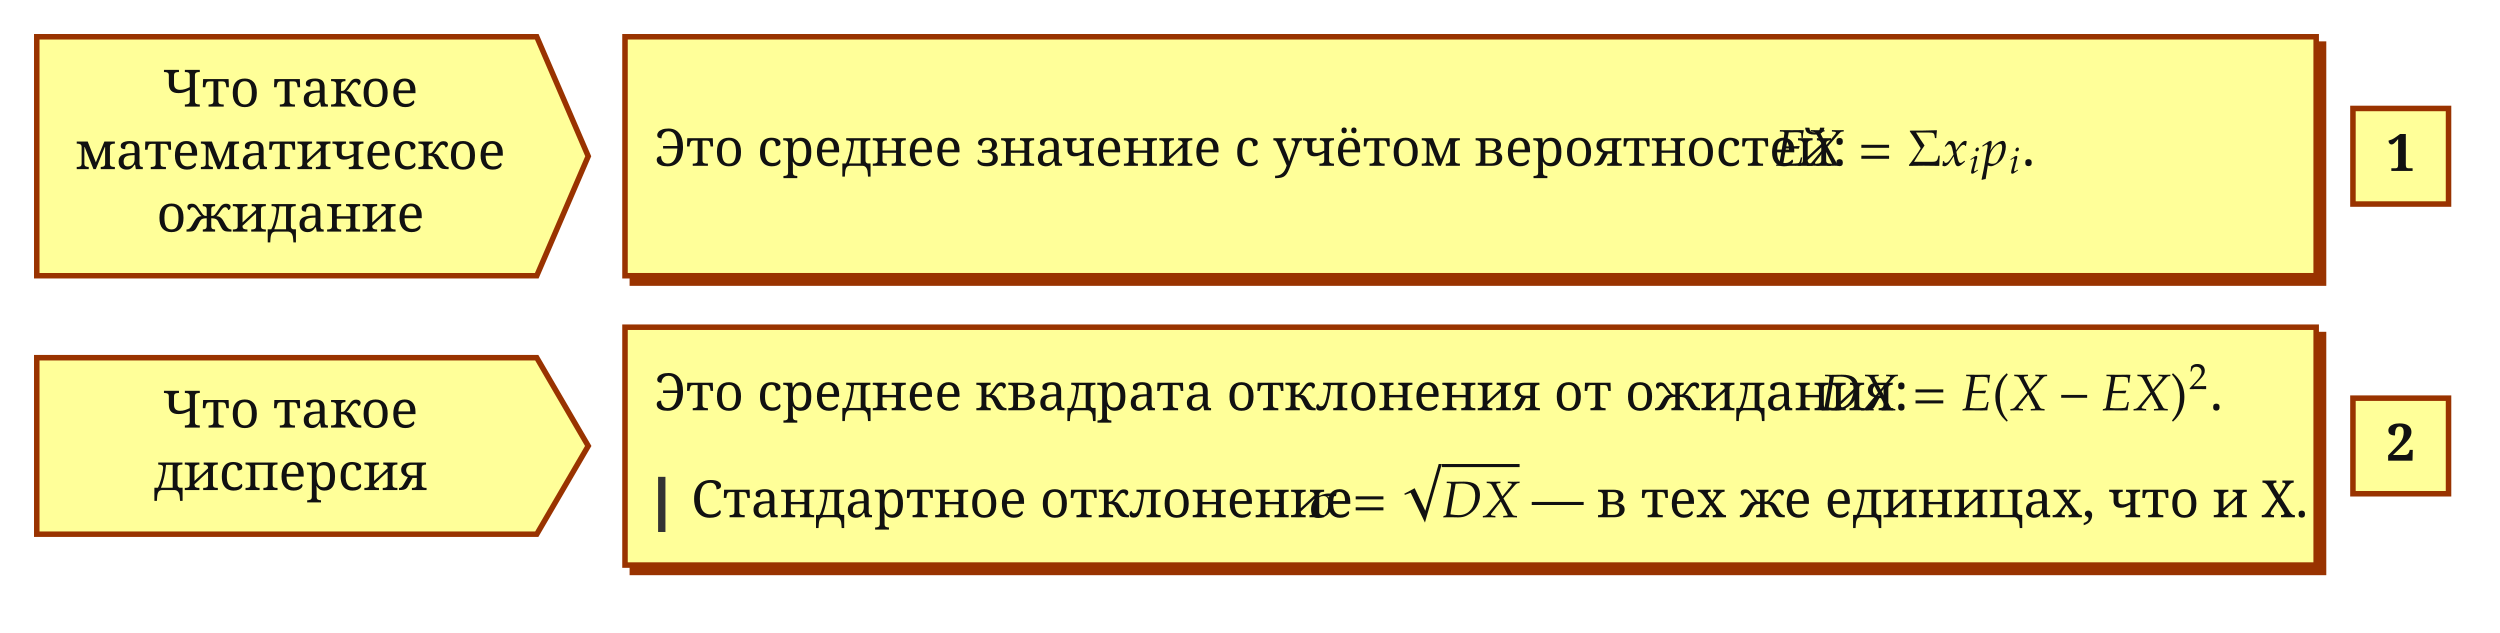
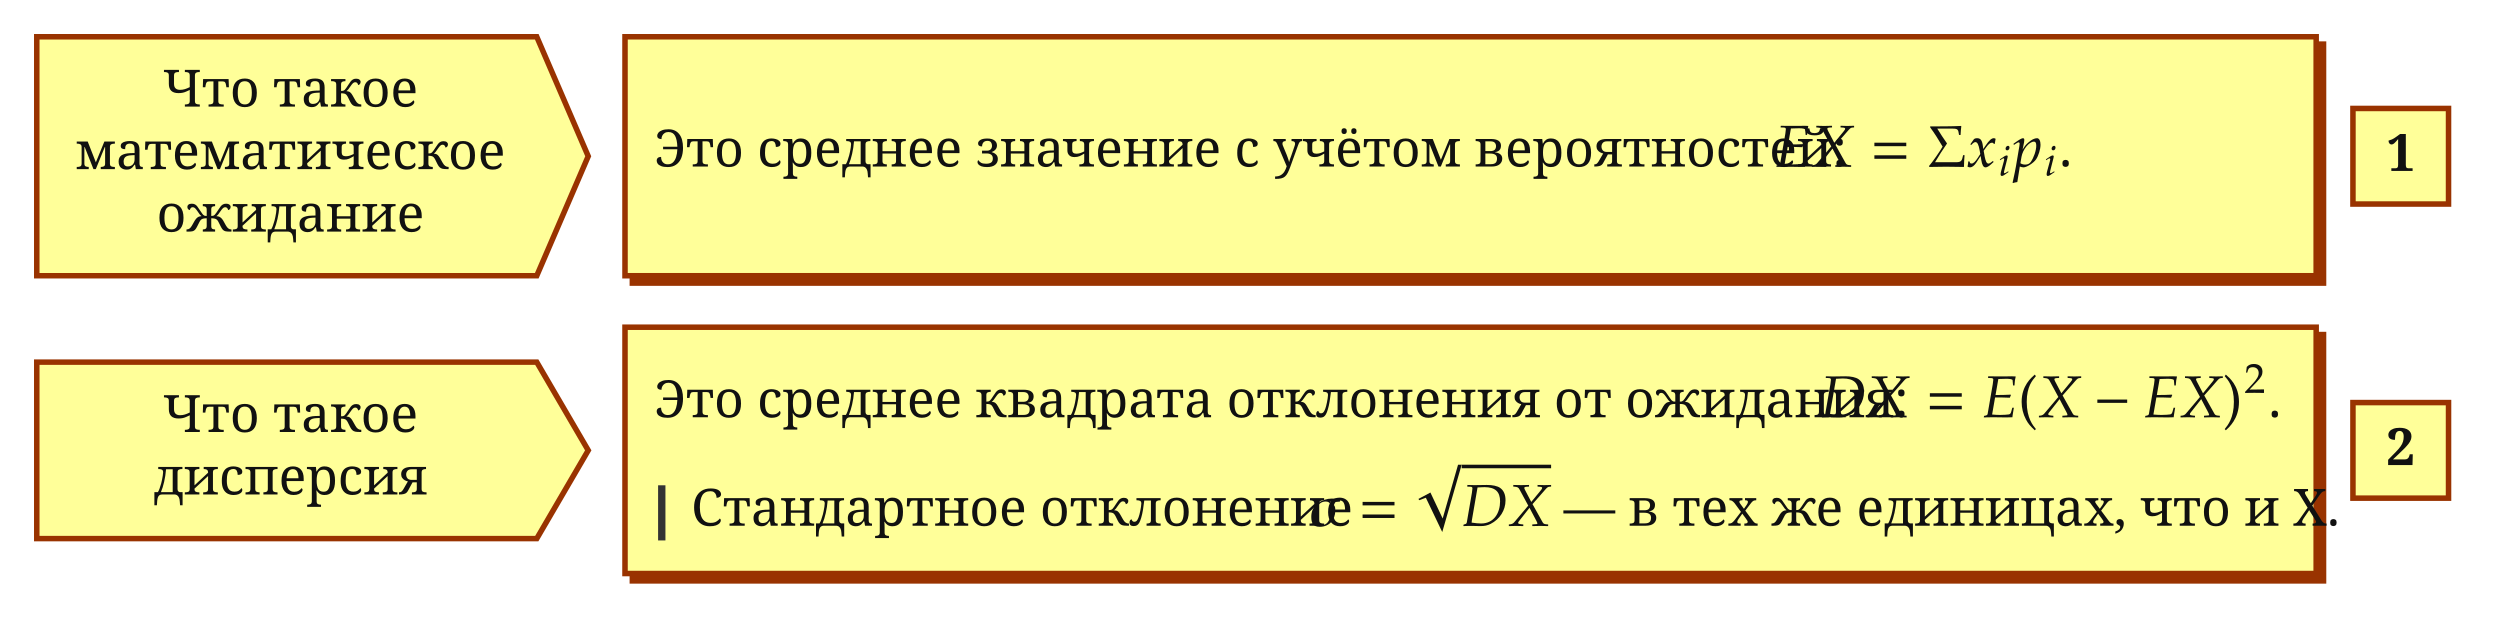
- <svg xmlns="http://www.w3.org/2000/svg" width="680" height="172" viewBox="0 0 680 172" font-family="PT Serif, serif">
+ <svg xmlns="http://www.w3.org/2000/svg" width="680" height="175" viewBox="0 0 680 175" font-family="PT Serif, serif">
  <g transform="translate(0.0,0.0)">
    <path d="M10.0,10.0H146.0L160.0,42.5L146.0,75.0H10.0Z" fill="#FFFF99" stroke="#993300" stroke-width="1.5" />
    <text x="79.0" y="29.0" font-size="14" text-anchor="middle" fill="#111">Что такое</text>
    <text x="79.0" y="46.0" font-size="14" text-anchor="middle" fill="#111">математическое</text>
    <text x="79.0" y="63.0" font-size="14" text-anchor="middle" fill="#111">ожидание</text>
    <g class="memo">
      <rect x="172.0" y="12.0" width="460.0" height="65.0" rx="0" fill="#993300" stroke="#993300" stroke-width="1.5" />
      <rect x="170.0" y="10.0" width="460.0" height="65.0" rx="0" fill="#FFFF99" stroke="#993300" stroke-width="1.5" />
      <g class="memo-t">
-         <text x="178.0" y="45.1" font-size="14" text-anchor="start" fill="#111">Это среднее значение с учётом вероятностей:</text>
-         <svg x="482.67" y="35.38" width="67.30" height="13.55" viewBox="0 -692 4807.3 968" overflow="visible" color="#111">
+         <text x="178.0" y="45.3" font-size="14" text-anchor="start" fill="#111">Это среднее значение с учётом вероятностей:</text>
+         <svg x="482.67" y="34.21" width="77.40" height="15.58" viewBox="0 -692 4807.3 968" overflow="visible" color="#111">
          <g stroke="currentColor" fill="currentColor" stroke-width="0" transform="scale(1,-1)">
            <path d="M221 334L338 334L470 330L489 375L485 382C404 378 344 376 266 376L229 376L276 646C308 647 391 650 413 650C475 650 516 641 517 626L525 537L549 537C552 601 559 651 570 689C549 691 519 692 501 692C498 692 487 692 463 691L343 690C334 689 160 691 150 691L105 692L102 664L156 662C180 661 191 653 191 635C191 621 187 589 182 559L95 55C91 37 79 30 35 23L30-3L71-2C102-1 164 0 184 0L409-3C423-3 448-2 481-1L514 0L518 36C520 56 525 86 534 135L539 161L512 161L496 101C486 65 477 53 455 48C435 44 362 39 308 39C267 39 240 40 171 46Z" />
            <g transform="translate(610,0)">
              <path d="M416 25L416-3C464-1 509 0 551 0C591 0 636-1 684-3L684 25L659 27C618 30 605 37 591 61L420 368L641 620C671 653 680 659 706 662L734 664L734 692L620 689C608 689 594 689 505 692L505 664L538 662C570 660 583 655 583 643C583 632 578 623 560 601L399 405L295 604C286 622 281 634 281 642C281 654 294 660 324 662L361 664L361 692L315 691C274 690 244 689 228 689C211 689 181 690 140 691L95 692L95 664L121 662C170 657 182 650 202 613L348 343L110 61C95 43 72 31 48 28L20 25L20-3C69-1 110 0 145 0C181 0 221-1 264-3L264 25L232 28C194 32 177 38 177 50C177 58 181 67 187 75L369 306L488 80C497 62 502 49 502 40C502 32 495 29 470 29L454 28Z" />
            </g>
            <g transform="translate(1621.8,0)">
              <path d="M604 347L604 406L65 406L65 347M604 134L604 193L65 193L65 134Z" />
            </g>
            <g transform="translate(2567.6,0)">
              <path d="M643 193L640 196L622 196L618 193C599 111 597 76 502 76L144 76C208 184 276 291 347 393C288 474 235 560 182 644L435 644C533 644 536 629 549 540L555 536L573 536L576 540C579 587 581 636 588 683L584 689C411 681 236 682 62 681L62 665C138 562 207 451 272 340C237 275 95 69 45 15L45-4C140-2 234 0 328 0C429 0 531-2 633-4C634 62 637 127 643 193Z" />
            </g>
            <g transform="translate(3251.6,0)">
              <path d="M9 1C24-7 40-11 52-11C85-11 124 18 155 65L231 182L242 113C255 28 278-11 314-11C336-11 368 6 400 35L449 79L440 98C404 68 379 53 363 53C348 53 335 63 325 83C316 102 305 139 300 168L282 269L317 318C364 383 391 406 422 406C438 406 450 398 455 383L469 387L484 472C472 479 463 482 454 482C414 482 374 446 312 354L275 299L269 347C257 446 230 482 171 482C145 482 123 474 114 461L56 378L73 368C103 402 123 416 142 416C175 416 197 375 214 277L225 215L185 153C142 86 108 54 80 54C65 54 54 58 52 63L41 91L21 88C21 53 13 27 9 1Z" />
              <g transform="translate(532,-150) scale(0.707)">
                <path d="M34 388L41 368L73 389C110 412 113 414 120 414C130 414 138 404 138 391C138 384 134 361 130 347L64 107C56 76 51 49 51 30C51 6 62-9 81-9C107-9 143 12 241 85L231 103L205 86C176 67 153 56 144 56C137 56 131 66 131 76C131 86 133 95 138 116L215 420C219 437 221 448 221 456C221 473 212 482 196 482C174 482 137 461 62 408M228 712C199 712 170 679 170 645C170 620 185 604 209 604C240 604 264 633 264 671C264 695 249 712 228 712Z" />
              </g>
            </g>
            <g transform="translate(4029.4,0)">
              <path d="M176-11C232-11 347 62 390 125C431 186 465 296 465 371C465 438 442 482 406 482C364 482 311 456 259 409C218 374 198 348 162 289L186 408C189 425 191 440 191 452C191 471 183 482 169 482C148 482 110 461 36 408L8 388L15 368L47 389C75 407 86 412 95 412C105 412 112 403 112 389C112 381 110 361 108 351L50 8C40-52 21-143 1-233L-7-270L0-276C21-269 41-264 73-259L115 3C136-4 158-11 176-11M143 165C165 293 272 424 355 424C381 424 393 402 393 356C393 275 353 156 300 80C280 51 248 36 207 36C176 36 151 43 125 59Z" />
              <g transform="translate(532,-150) scale(0.707)">
                <path d="M34 388L41 368L73 389C110 412 113 414 120 414C130 414 138 404 138 391C138 384 134 361 130 347L64 107C56 76 51 49 51 30C51 6 62-9 81-9C107-9 143 12 241 85L231 103L205 86C176 67 153 56 144 56C137 56 131 66 131 76C131 86 133 95 138 116L215 420C219 437 221 448 221 456C221 473 212 482 196 482C174 482 137 461 62 408M228 712C199 712 170 679 170 645C170 620 185 604 209 604C240 604 264 633 264 671C264 695 249 712 228 712Z" />
              </g>
            </g>
          </g>
        </svg>
-         <text x="550.0" y="45.1" font-size="14" text-anchor="start" fill="#111">.</text>
+         <text x="560.1" y="45.3" font-size="14" text-anchor="start" fill="#111">.</text>
      </g>
    </g>
    <rect x="640.0" y="29.5" width="26.0" height="26.0" rx="0" fill="#FFFF99" stroke="#993300" stroke-width="1.5" />
    <text x="653.0" y="46.5" font-size="14" text-anchor="middle" font-weight="bold" fill="#111">1</text>
-     <path d="M10.0,97.3H146.0L160.0,121.3L146.0,145.3H10.0Z" fill="#FFFF99" stroke="#993300" stroke-width="1.5" />
-     <text x="79.0" y="116.3" font-size="14" text-anchor="middle" fill="#111">Что такое</text>
-     <text x="79.0" y="133.3" font-size="14" text-anchor="middle" fill="#111">дисперсия</text>
+     <path d="M10.0,98.5H146.0L160.0,122.5L146.0,146.5H10.0Z" fill="#FFFF99" stroke="#993300" stroke-width="1.5" />
+     <text x="79.0" y="117.5" font-size="14" text-anchor="middle" fill="#111">Что такое</text>
+     <text x="79.0" y="134.5" font-size="14" text-anchor="middle" fill="#111">дисперсия</text>
    <g class="memo">
-       <rect x="172.0" y="91.0" width="460.0" height="64.7" rx="0" fill="#993300" stroke="#993300" stroke-width="1.5" />
-       <rect x="170.0" y="89.0" width="460.0" height="64.7" rx="0" fill="#FFFF99" stroke="#993300" stroke-width="1.5" />
+       <rect x="172.0" y="91.0" width="460.0" height="67.0" rx="0" fill="#993300" stroke="#993300" stroke-width="1.5" />
+       <rect x="170.0" y="89.0" width="460.0" height="67.0" rx="0" fill="#FFFF99" stroke="#993300" stroke-width="1.5" />
      <g class="memo-t">
-         <text x="178.0" y="111.6" font-size="14" text-anchor="start" fill="#111">Это среднее квадрата отклонения от ожидания:</text>
-         <svg x="495.07" y="99.00" width="106.01" height="15.69" viewBox="0 -900.2 7571.8 1120.7" overflow="visible" color="#111">
+         <text x="178.0" y="113.5" font-size="14" text-anchor="start" fill="#111">Это среднее квадрата отклонения от ожидания:</text>
+         <svg x="495.07" y="99.00" width="121.91" height="18.04" viewBox="0 -900.2 7571.8 1120.7" overflow="visible" color="#111">
          <g stroke="currentColor" fill="currentColor" stroke-width="0" transform="scale(1,-1)">
            <path d="M316-3C388-3 437 8 489 34C645 114 741 265 741 431C741 529 711 599 650 642C604 675 519 693 424 692L220 689L210 689C201 689 198 689 97 692L94 664L147 662C171 661 182 653 182 635C182 621 178 589 173 559L86 55C81 31 56 29 33 23L28-3L121 0L176 0C211 0 282-3 316-3M384 655C566 655 649 579 649 415C649 225 549 41 329 41C285 41 236 46 168 56C168 68 169 75 172 93L268 650C291 650 349 655 384 655Z" />
            <g transform="translate(777,0)">
              <path d="M416 25L416-3C464-1 509 0 551 0C591 0 636-1 684-3L684 25L659 27C618 30 605 37 591 61L420 368L641 620C671 653 680 659 706 662L734 664L734 692L620 689C608 689 594 689 505 692L505 664L538 662C570 660 583 655 583 643C583 632 578 623 560 601L399 405L295 604C286 622 281 634 281 642C281 654 294 660 324 662L361 664L361 692L315 691C274 690 244 689 228 689C211 689 181 690 140 691L95 692L95 664L121 662C170 657 182 650 202 613L348 343L110 61C95 43 72 31 48 28L20 25L20-3C69-1 110 0 145 0C181 0 221-1 264-3L264 25L232 28C194 32 177 38 177 50C177 58 181 67 187 75L369 306L488 80C497 62 502 49 502 40C502 32 495 29 470 29L454 28Z" />
            </g>
            <g transform="translate(1788.8,0)">
              <path d="M604 347L604 406L65 406L65 347M604 134L604 193L65 193L65 134Z" />
            </g>
            <g transform="translate(2734.6,0)">
              <path d="M221 334L338 334L470 330L489 375L485 382C404 378 344 376 266 376L229 376L276 646C308 647 391 650 413 650C475 650 516 641 517 626L525 537L549 537C552 601 559 651 570 689C549 691 519 692 501 692C498 692 487 692 463 691L343 690C334 689 160 691 150 691L105 692L102 664L156 662C180 661 191 653 191 635C191 621 187 589 182 559L95 55C91 37 79 30 35 23L30-3L71-2C102-1 164 0 184 0L409-3C423-3 448-2 481-1L514 0L518 36C520 56 525 86 534 135L539 161L512 161L496 101C486 65 477 53 455 48C435 44 362 39 308 39C267 39 240 40 171 46Z" />
            </g>
            <g transform="translate(3344.6,0) translate(0 -5.5)">
              <path d="M146 266C146 526 243 632 301 700L282 726C225 675 60 542 60 266C60 159 85 58 133-32C168-99 200-138 282-215L301-194C255-137 146-15 146 266Z" />
            </g>
            <g transform="translate(3676.6,0)">
              <path d="M416 25L416-3C464-1 509 0 551 0C591 0 636-1 684-3L684 25L659 27C618 30 605 37 591 61L420 368L641 620C671 653 680 659 706 662L734 664L734 692L620 689C608 689 594 689 505 692L505 664L538 662C570 660 583 655 583 643C583 632 578 623 560 601L399 405L295 604C286 622 281 634 281 642C281 654 294 660 324 662L361 664L361 692L315 691C274 690 244 689 228 689C211 689 181 690 140 691L95 692L95 664L121 662C170 657 182 650 202 613L348 343L110 61C95 43 72 31 48 28L20 25L20-3C69-1 110 0 145 0C181 0 221-1 264-3L264 25L232 28C194 32 177 38 177 50C177 58 181 67 187 75L369 306L488 80C497 62 502 49 502 40C502 32 495 29 470 29L454 28Z" />
            </g>
            <g transform="translate(4632.8,0)">
              <path d="M555 243L555 299L51 299L51 243Z" />
            </g>
            <g transform="translate(5460,0)">
              <path d="M221 334L338 334L470 330L489 375L485 382C404 378 344 376 266 376L229 376L276 646C308 647 391 650 413 650C475 650 516 641 517 626L525 537L549 537C552 601 559 651 570 689C549 691 519 692 501 692C498 692 487 692 463 691L343 690C334 689 160 691 150 691L105 692L102 664L156 662C180 661 191 653 191 635C191 621 187 589 182 559L95 55C91 37 79 30 35 23L30-3L71-2C102-1 164 0 184 0L409-3C423-3 448-2 481-1L514 0L518 36C520 56 525 86 534 135L539 161L512 161L496 101C486 65 477 53 455 48C435 44 362 39 308 39C267 39 240 40 171 46Z" />
            </g>
            <g transform="translate(6070,0)">
              <path d="M416 25L416-3C464-1 509 0 551 0C591 0 636-1 684-3L684 25L659 27C618 30 605 37 591 61L420 368L641 620C671 653 680 659 706 662L734 664L734 692L620 689C608 689 594 689 505 692L505 664L538 662C570 660 583 655 583 643C583 632 578 623 560 601L399 405L295 604C286 622 281 634 281 642C281 654 294 660 324 662L361 664L361 692L315 691C274 690 244 689 228 689C211 689 181 690 140 691L95 692L95 664L121 662C170 657 182 650 202 613L348 343L110 61C95 43 72 31 48 28L20 25L20-3C69-1 110 0 145 0C181 0 221-1 264-3L264 25L232 28C194 32 177 38 177 50C177 58 181 67 187 75L369 306L488 80C497 62 502 49 502 40C502 32 495 29 470 29L454 28Z" />
            </g>
            <g transform="translate(6804,0)">
              <g transform="translate(0 -5.5)">
                <path d="M51 726L32 700C87 636 187 526 187 266C187-10 83-131 32-194L51-215C104-165 273-23 273 265C273 542 108 675 51 726Z" />
              </g>
              <g transform="translate(365,413) scale(0.707)">
                <path d="M16 23L16-3C203-3 203 0 239 0C275 0 275-3 468-3L468 82C353 77 307 81 122 77L304 270C401 373 431 428 431 503C431 618 353 689 226 689C154 689 105 669 56 619L39 483L68 483L81 529C97 587 133 612 200 612C286 612 341 558 341 473C341 398 299 324 186 204Z" />
              </g>
            </g>
          </g>
        </svg>
-         <text x="601.1" y="111.6" font-size="14" text-anchor="start" fill="#111">.</text>
-         <line x1="180.0" y1="129.7" x2="180.0" y2="144.7" stroke="#333" stroke-width="2" />
-         <text x="188.0" y="140.7" font-size="14" text-anchor="start" fill="#111">Стандартное отклонение</text>
-         <svg x="356.22" y="125.37" width="57.11" height="16.77" viewBox="0 -1094.3 4079.6 1198" overflow="visible" color="#111">
+         <text x="617.0" y="113.5" font-size="14" text-anchor="start" fill="#111">.</text>
+         <line x1="180.0" y1="132.0" x2="180.0" y2="147.0" stroke="#333" stroke-width="2" />
+         <text x="188.0" y="143.0" font-size="14" text-anchor="start" fill="#111">Стандартное отклонение</text>
+         <svg x="356.22" y="125.43" width="65.68" height="19.29" viewBox="0 -1094.3 4079.6 1198" overflow="visible" color="#111">
          <g stroke="currentColor" fill="currentColor" stroke-width="0" transform="scale(1,-1)">
            <path d="M171-15C331-15 431 100 434 257C436 343 410 361 345 404L345 407C398 407 457 403 511 411C518 431 521 451 524 474C485 453 364 467 313 457C150 424 28 329 28 153C28 48 59-15 171-15M367 267C367 168 329 13 203 13C111 13 103 112 104 182C105 292 143 412 274 412C359 412 367 328 367 267Z" />
            <g transform="translate(829.8,0)">
              <path d="M604 347L604 406L65 406L65 347M604 134L604 193L65 193L65 134Z" />
            </g>
            <g transform="translate(1775.6,0)">
              <g transform="translate(0,-44.8)">
                <path d="M793 1079L732 1079L472 170L265 609L63 501L76 479L188 521L465-59Z" />
              </g>
              <g transform="translate(793,0)">
                <path d="M316-3C388-3 437 8 489 34C645 114 741 265 741 431C741 529 711 599 650 642C604 675 519 693 424 692L220 689L210 689C201 689 198 689 97 692L94 664L147 662C171 661 182 653 182 635C182 621 178 589 173 559L86 55C81 31 56 29 33 23L28-3L121 0L176 0C211 0 282-3 316-3M384 655C566 655 649 579 649 415C649 225 549 41 329 41C285 41 236 46 168 56C168 68 169 75 172 93L268 650C291 650 349 655 384 655Z" />
                <g transform="translate(777,0)">
                  <path d="M416 25L416-3C464-1 509 0 551 0C591 0 636-1 684-3L684 25L659 27C618 30 605 37 591 61L420 368L641 620C671 653 680 659 706 662L734 664L734 692L620 689C608 689 594 689 505 692L505 664L538 662C570 660 583 655 583 643C583 632 578 623 560 601L399 405L295 604C286 622 281 634 281 642C281 654 294 660 324 662L361 664L361 692L315 691C274 690 244 689 228 689C211 689 181 690 140 691L95 692L95 664L121 662C170 657 182 650 202 613L348 343L110 61C95 43 72 31 48 28L20 25L20-3C69-1 110 0 145 0C181 0 221-1 264-3L264 25L232 28C194 32 177 38 177 50C177 58 181 67 187 75L369 306L488 80C497 62 502 49 502 40C502 32 495 29 470 29L454 28Z" />
                </g>
              </g>
              <rect width="1511" height="60" x="793" y="974.2" />
            </g>
          </g>
        </svg>
-         <text x="416.7" y="140.7" font-size="14" text-anchor="start" fill="#111">— в тех же единицах, что и X.</text>
+         <text x="425.3" y="143.0" font-size="14" text-anchor="start" fill="#111">— в тех же единицах, что и X.</text>
      </g>
    </g>
-     <rect x="640.0" y="108.3" width="26.0" height="26.0" rx="0" fill="#FFFF99" stroke="#993300" stroke-width="1.5" />
-     <text x="653.0" y="125.3" font-size="14" text-anchor="middle" font-weight="bold" fill="#111">2</text>
+     <rect x="640.0" y="109.5" width="26.0" height="26.0" rx="0" fill="#FFFF99" stroke="#993300" stroke-width="1.5" />
+     <text x="653.0" y="126.5" font-size="14" text-anchor="middle" font-weight="bold" fill="#111">2</text>
  </g>
</svg>
